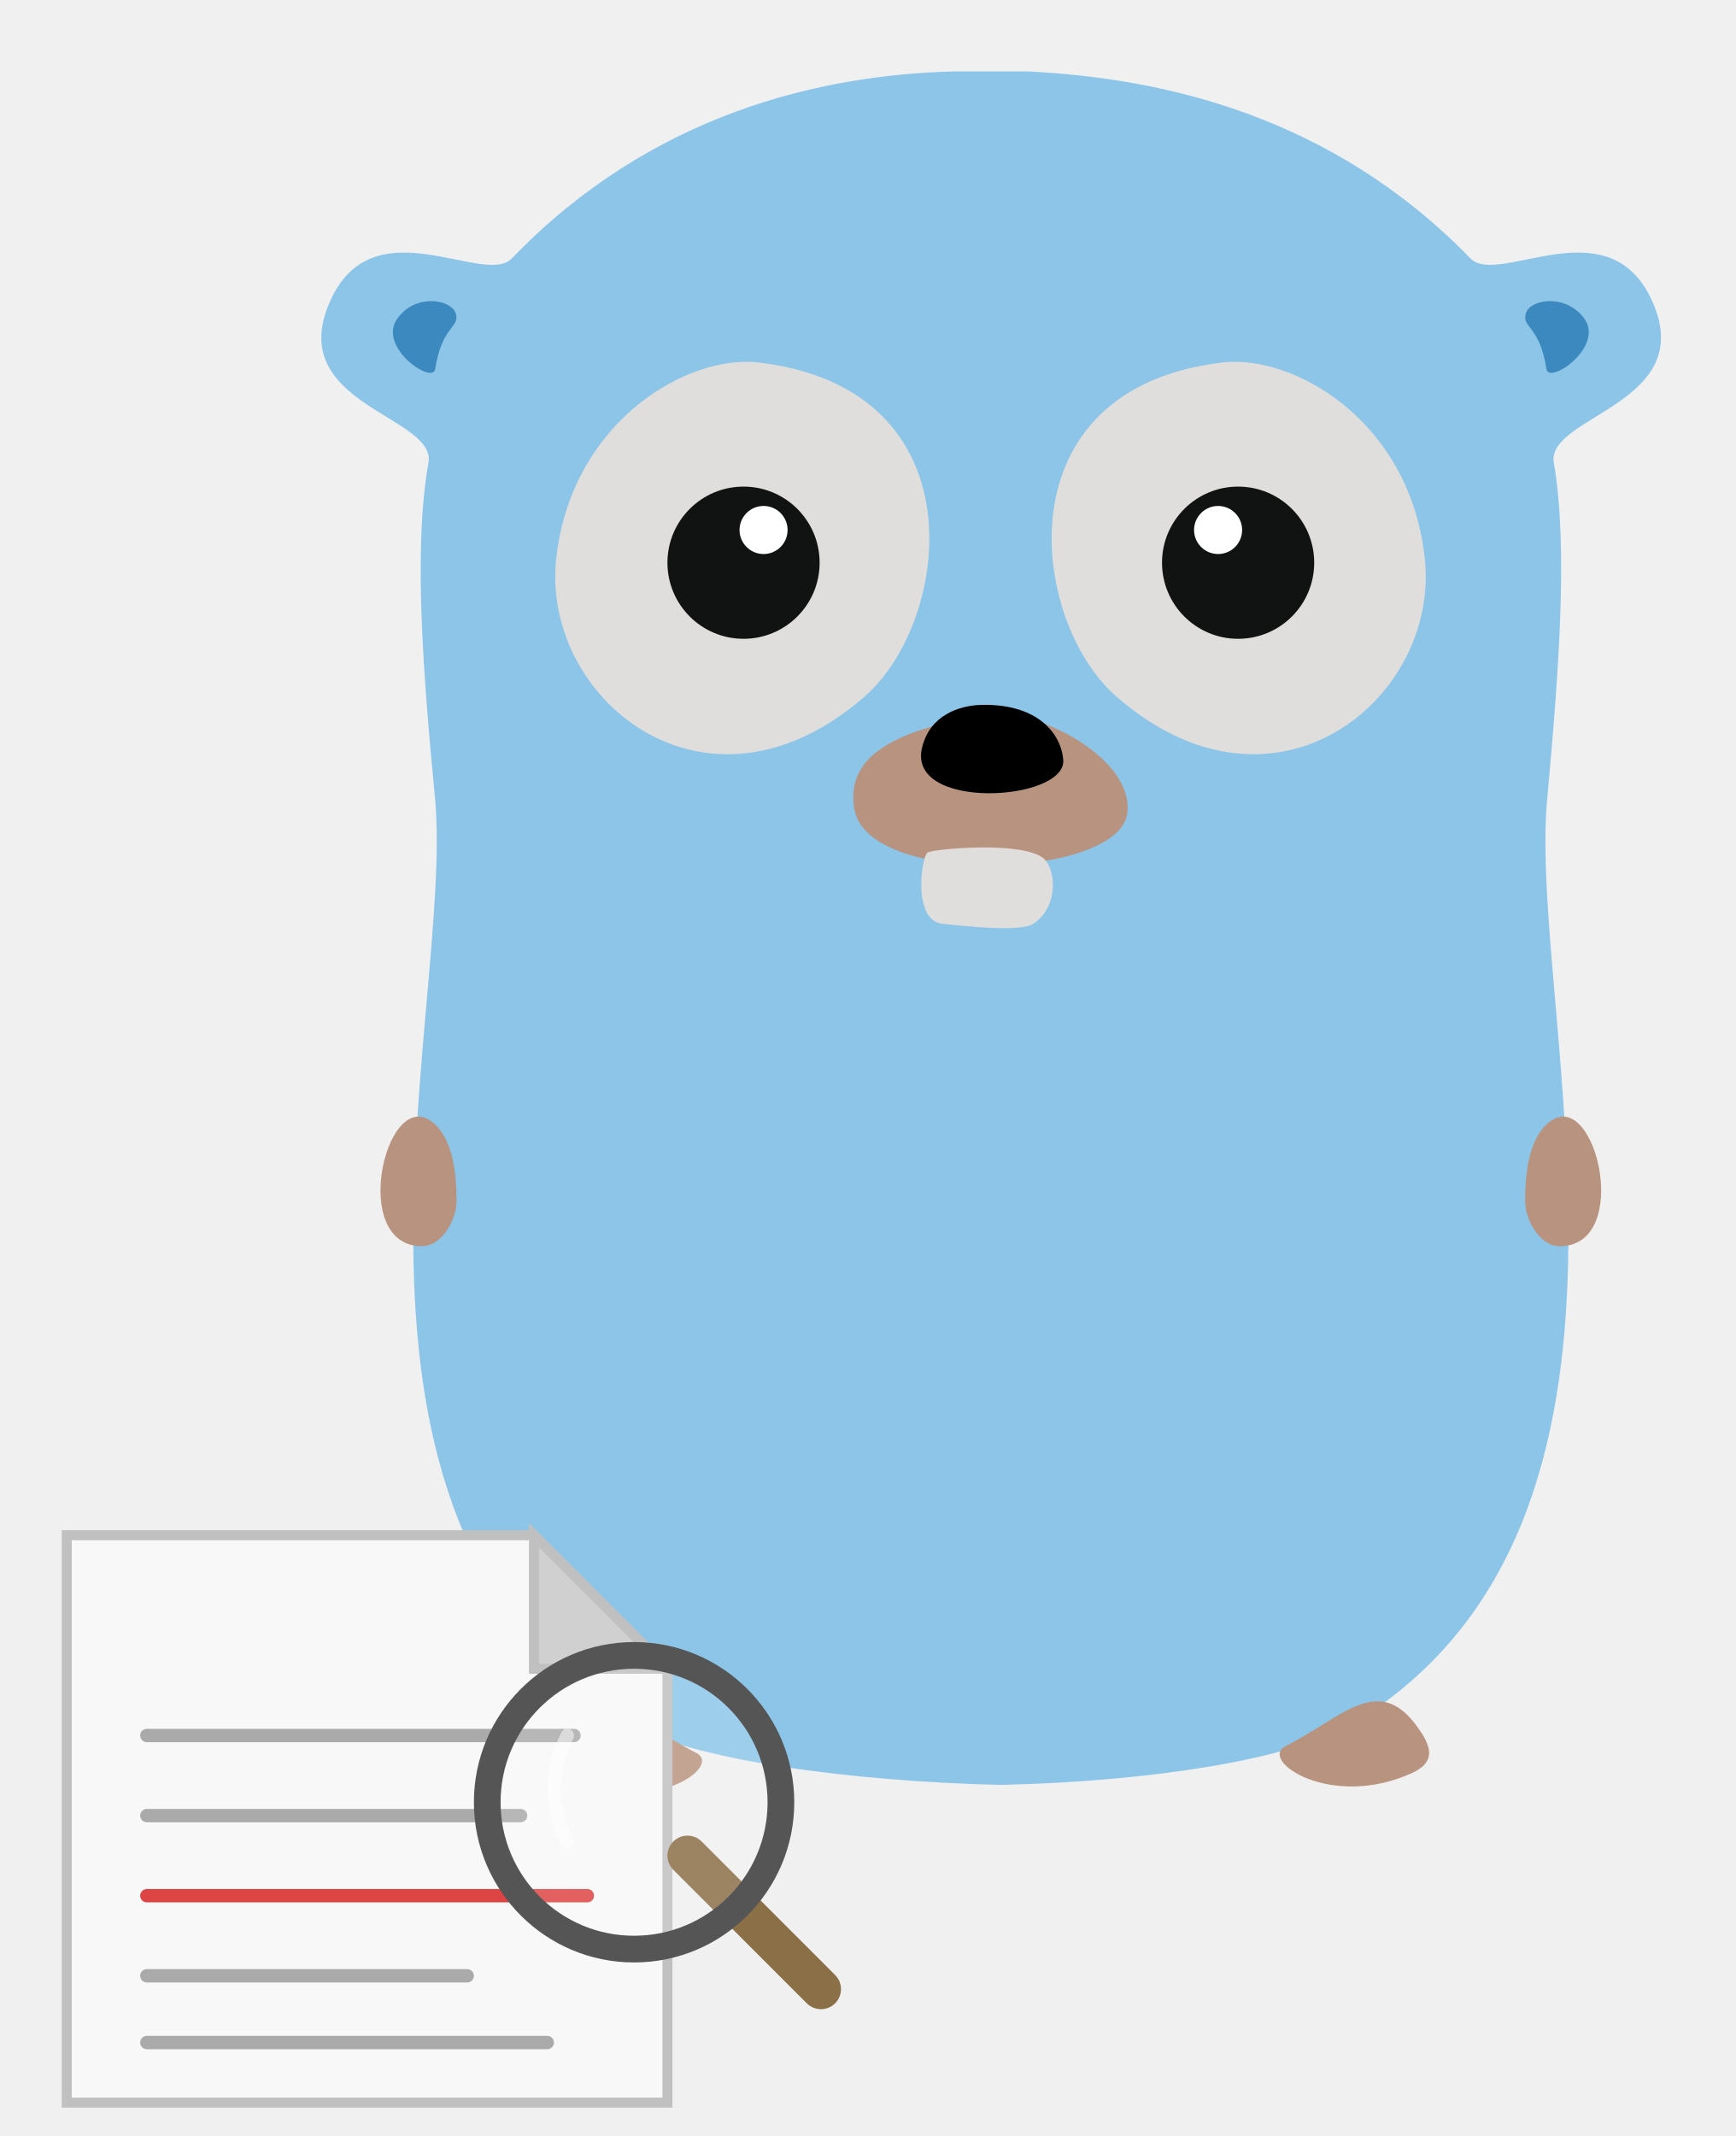
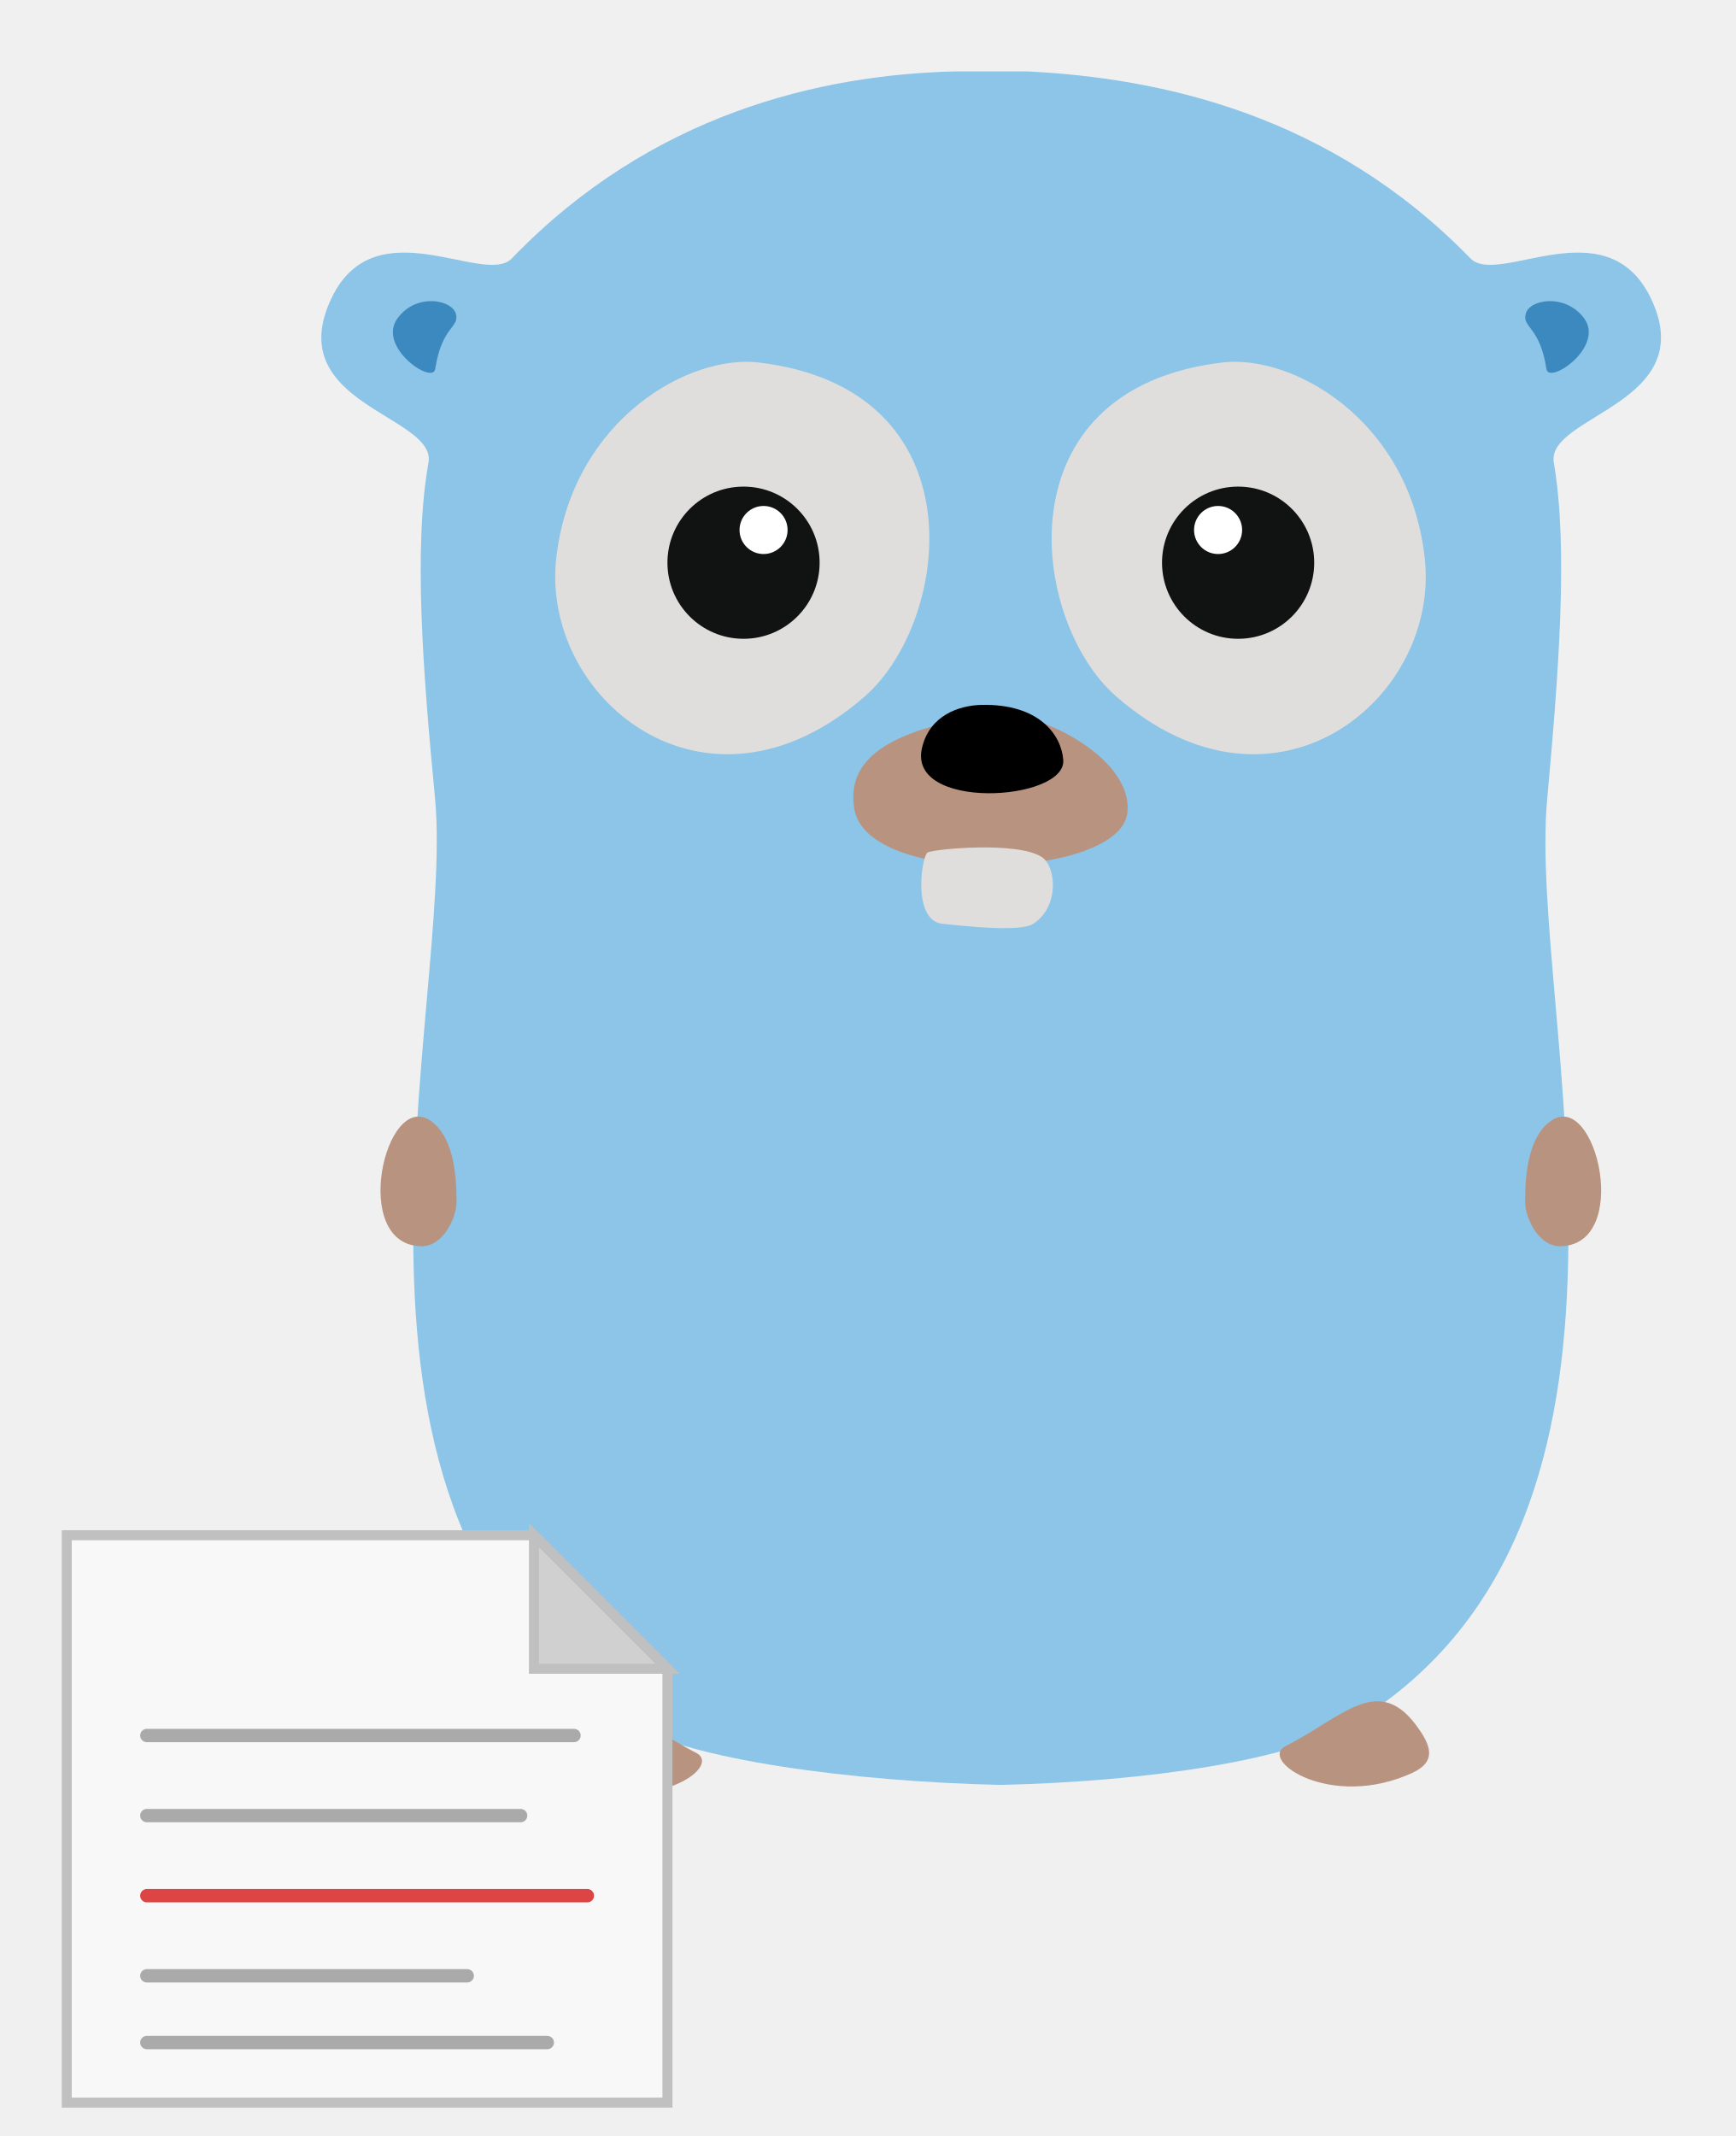
<svg xmlns="http://www.w3.org/2000/svg" version="1.1" id="Gopher" x="0px" y="0px" viewBox="0 0 260 320" enable-background="new 0 0 260 320" xml:space="preserve">
  <g transform="translate(40, 0)">
    <path fill="#8CC5E7" d="M207.3,44.6c-6.7-13.7-22.9-1.6-27-5.9c-21-21.6-46.4-27-66.3-28c0,0-9,0-11,0c-20,0.5-45.4,6.3-66.3,28   c-4.1,4.3-20.4-7.8-27,5.9c-7.7,16,15.7,17.6,14.5,24.7c-2.3,12.8-0.8,31.8,1,50.5C28,151.5,4.3,227.4,53.6,257.9   c9.3,5.8,34.4,9,56.2,9.5l0,0c0,0,0.1,0,0.1,0c0,0,0.1,0,0.1,0l0,0c21.8-0.5,43.9-3.7,53.2-9.5c49.4-30.5,25.7-106.4,28.6-138.1   c1.7-18.7,3.2-37.7,1-50.5C191.6,62.2,215,60.5,207.3,44.6z" />
    <g>
      <path fill="#E0DEDC" d="M143.2,54.3c-33.4,3.9-28.9,38.7-16,50c24,21,49,0,46.2-21.2C170.9,62.7,153.6,53.1,143.2,54.3z" />
      <circle fill="#111212" cx="145.5" cy="84.3" r="11.4" />
      <circle fill="#FFFFFF" cx="142.5" cy="79.4" r="3.6" />
    </g>
    <g>
      <path fill="#B8937F" d="M108.5,107c-16,2.4-21.7,7-20.5,14.2c2,11.8,39.7,10.5,40.9,0.6C129.9,113.3,114.8,106.1,108.5,107z" />
      <path d="M98.2,111.8c-2.7,9.8,21.7,8.3,21.1,2c-0.3-3.7-3.6-8.4-12.3-8.2C103.6,105.7,99.4,107.2,98.2,111.8z" />
      <path fill="#E0DEDC" d="M99,127.7c-0.9,0.4-2.4,10.2,2.2,10.7c3.1,0.3,11.6,1.3,13.6,0c3.9-2.5,3.5-8.5,1.3-10    C112.4,126,100,127.2,99,127.7z" />
    </g>
    <g>
      <path fill="#E0DEDC" d="M73.6,54.3c33.4,3.9,28.9,38.7,16,50c-24,21-49,0-46.2-21.2C46,62.7,63.3,53.1,73.6,54.3z" />
      <circle fill="#111212" cx="71.4" cy="84.3" r="11.4" />
      <circle fill="#FFFFFF" cx="74.4" cy="79.4" r="3.6" />
    </g>
    <path fill="#B8937F" d="M193.6,186.7c11,0.1,5.6-23.5-1.2-18.8c-3.3,2.3-3.9,7.6-3.9,12.1C188.5,182.5,190.5,186.6,193.6,186.7z" />
    <path fill="#B8937F" d="M23.3,186.7c-11,0.1-5.6-23.5,1.2-18.8c3.3,2.3,3.9,7.6,3.9,12.1C28.4,182.5,26.4,186.6,23.3,186.7z" />
    <path fill="#B8937F" d="M172.7,259.2c-6-8.9-11.4-2-20.1,2.4c-4.1,2.1,6.8,9.6,19,4C174.8,264.1,174.7,262.1,172.7,259.2z" />
    <path fill="#B8937F" d="M44.2,260.2c6-8.9,11.4-2,20.1,2.4c4.1,2.1-6.8,9.6-19,4C42.1,265.1,42.2,263.1,44.2,260.2z" />
    <path fill="#3C89BF" d="M188.6,47c-0.6,2.1,2.1,1.8,3.1,8.3c0.4,2.4,9-3.5,5.5-7.8C194.3,43.9,189.1,44.9,188.6,47z" />
    <path fill="#3C89BF" d="M28.3,47c0.6,2.1-2.1,1.8-3.1,8.3c-0.4,2.4-9-3.5-5.5-7.8C22.5,43.9,27.7,44.9,28.3,47z" />
  </g>
  <g transform="translate(10, 230)">
    <path d="M0,0 L70,0 L90,20 L90,85 L0,85 Z" fill="#f8f8f8" stroke="#c0c0c0" stroke-width="1.5" />
    <path d="M70,0 L90,20 L70,20 Z" fill="#d0d0d0" stroke="#c0c0c0" stroke-width="1.5" />
    <line x1="12" y1="30" x2="76" y2="30" stroke="#aaa" stroke-width="2" stroke-linecap="round" />
    <line x1="12" y1="42" x2="68" y2="42" stroke="#aaa" stroke-width="2" stroke-linecap="round" />
    <line x1="12" y1="54" x2="78" y2="54" stroke="#d44" stroke-width="2" stroke-linecap="round" />
    <line x1="12" y1="66" x2="60" y2="66" stroke="#aaa" stroke-width="2" stroke-linecap="round" />
    <line x1="12" y1="76" x2="72" y2="76" stroke="#aaa" stroke-width="2" stroke-linecap="round" />
  </g>
-   <g transform="translate(75, 250)">
-     <line x1="28" y1="28" x2="48" y2="48" stroke="#8B6F47" stroke-width="6" stroke-linecap="round" />
-     <circle cx="20" cy="20" r="22" fill="rgba(255,255,255,0.15)" stroke="#555" stroke-width="4" />
-     <path d="M10,10 Q6,18 10,26" fill="none" stroke="#fff" stroke-width="2" stroke-linecap="round" opacity="0.5" />
-   </g>
</svg>
